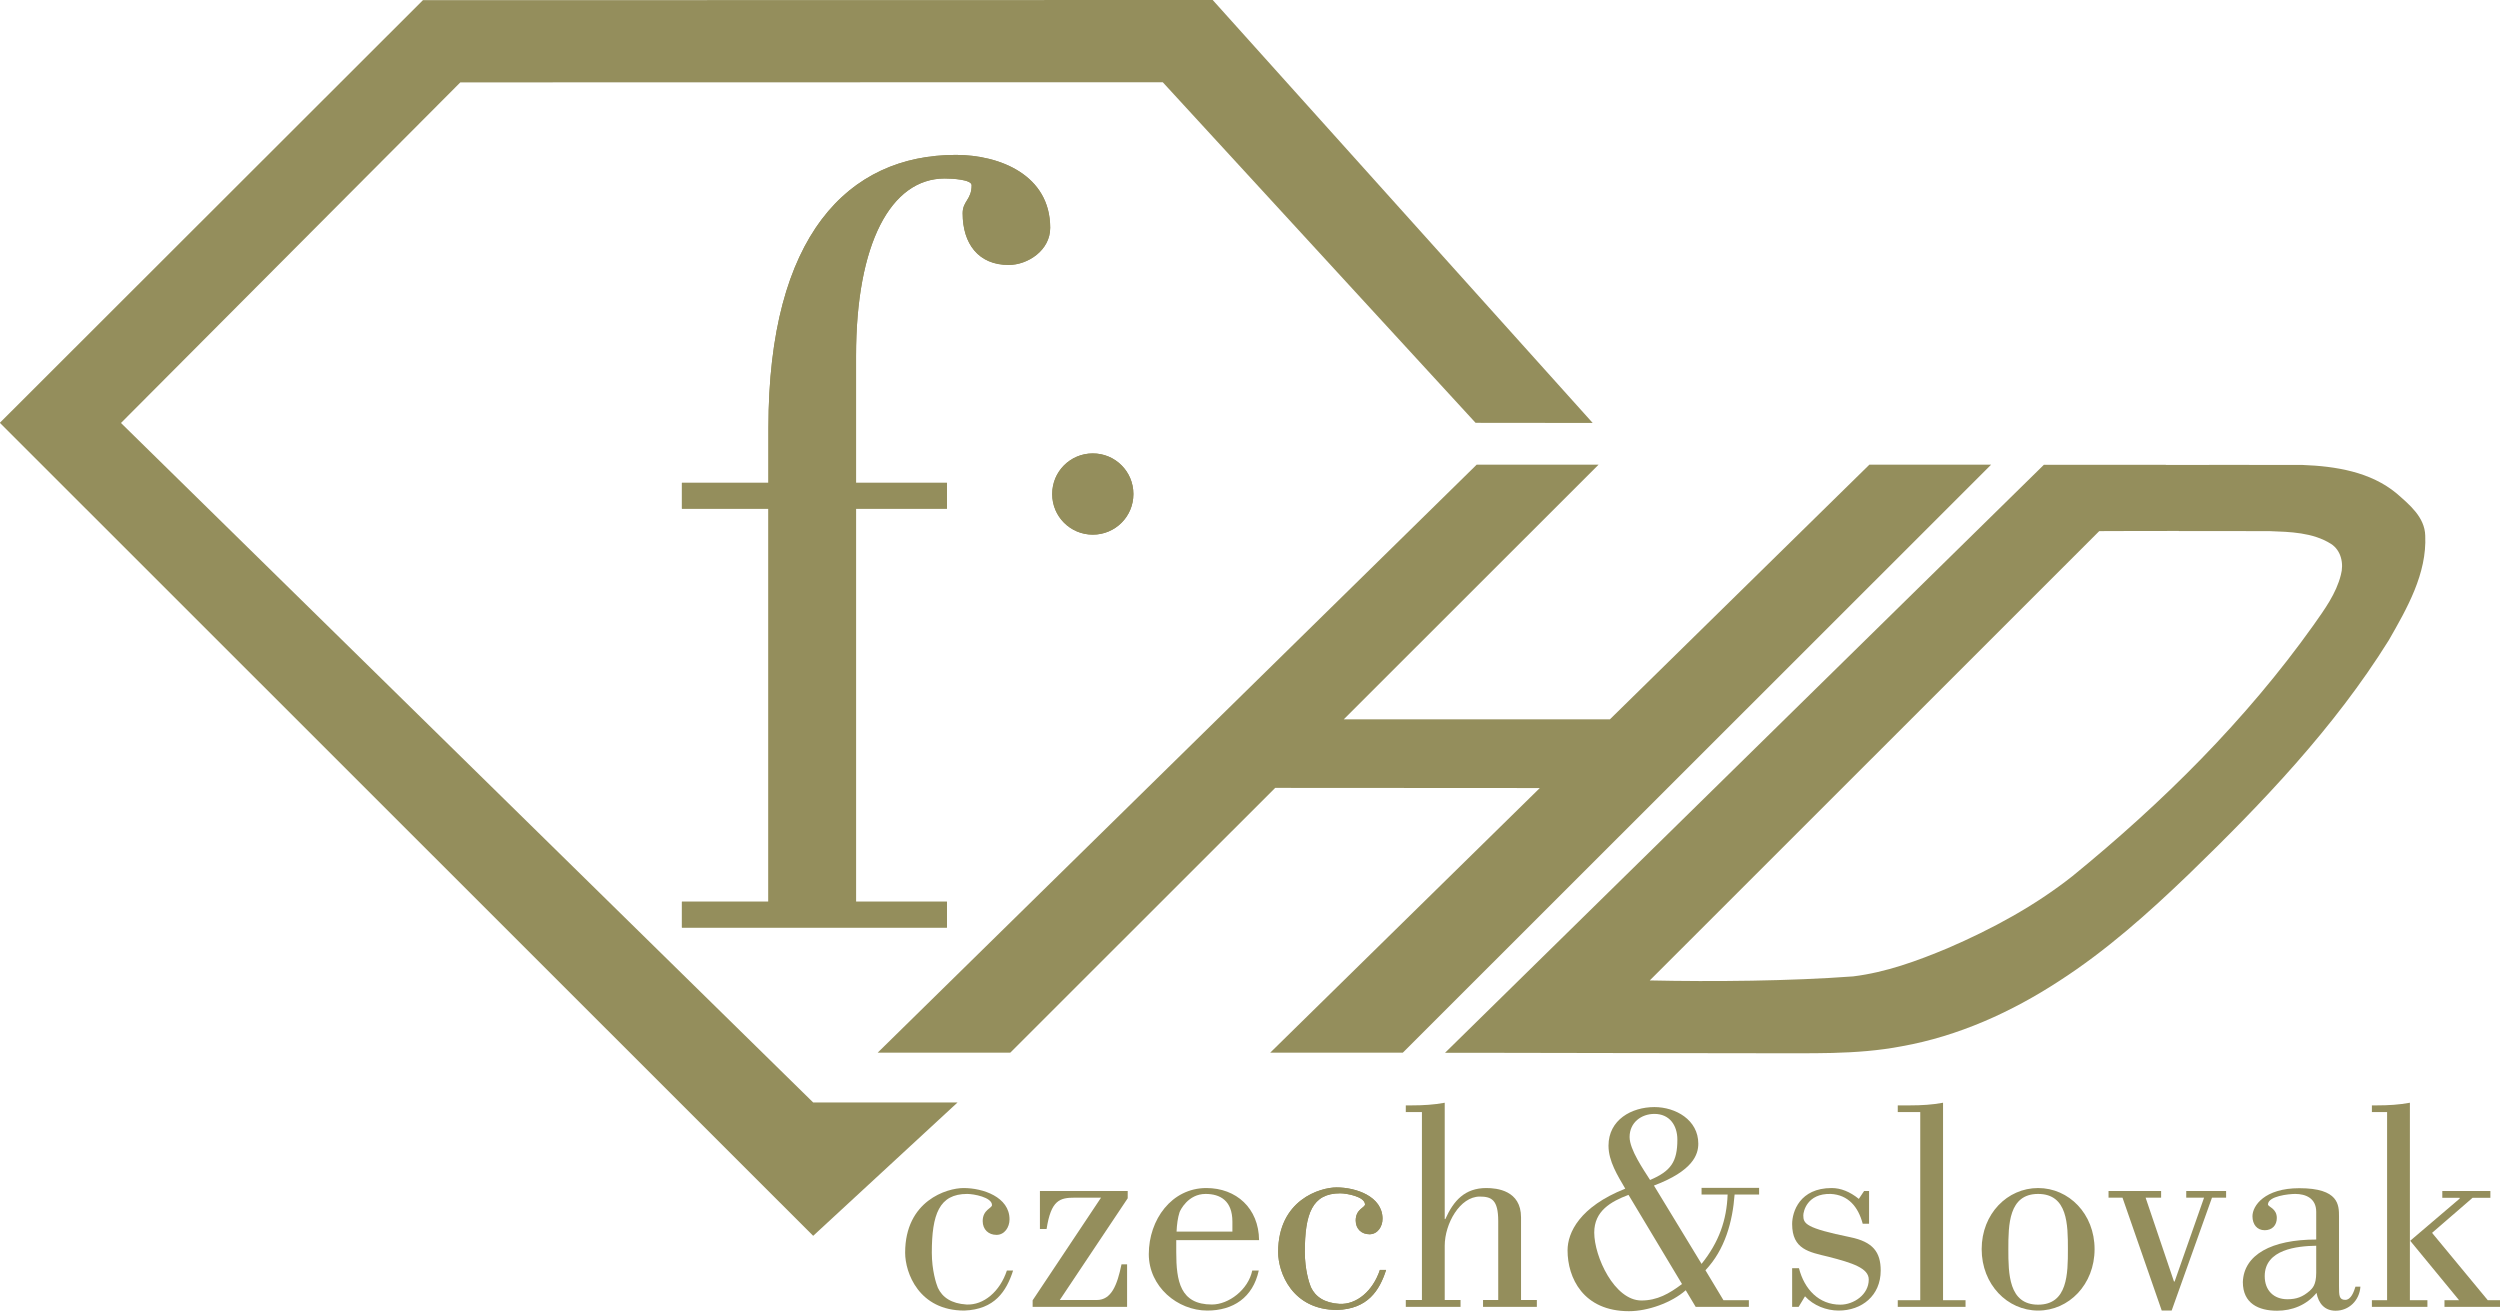
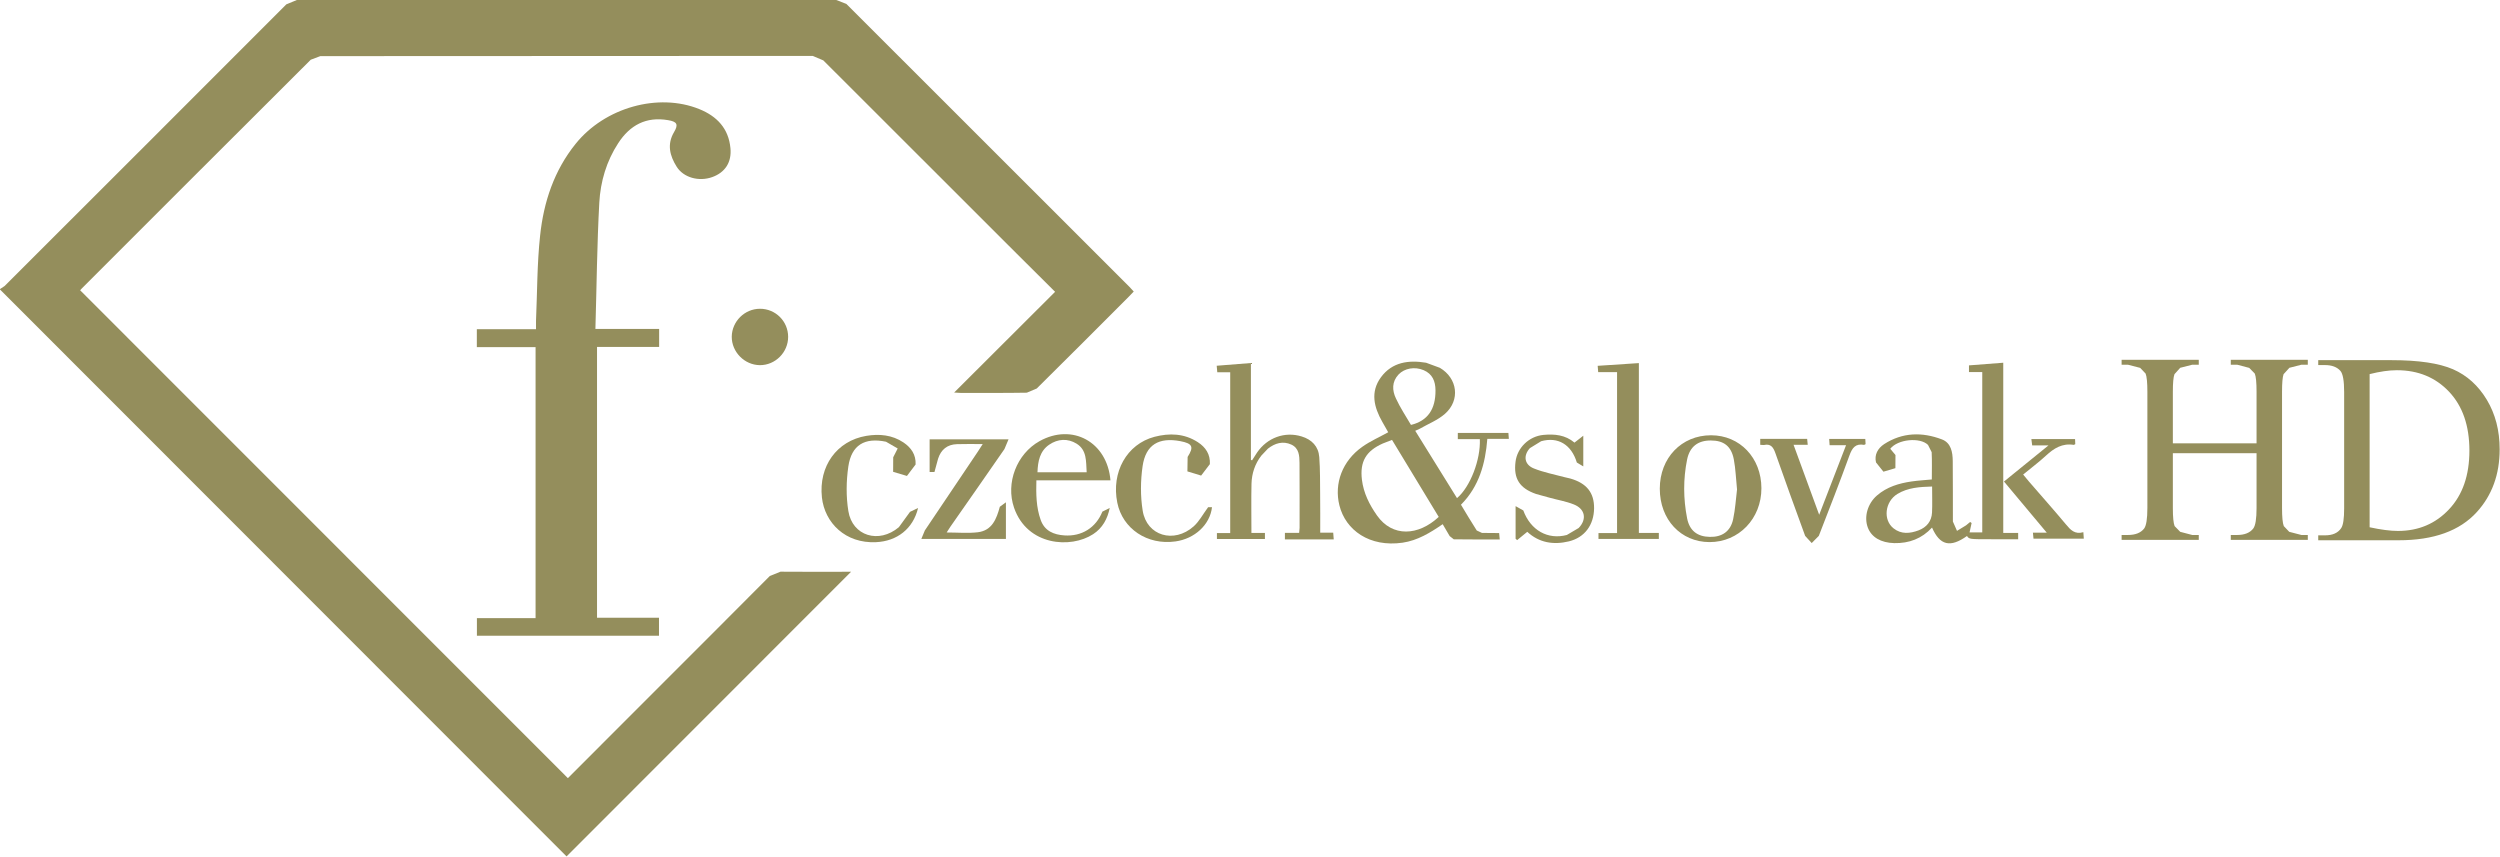
- <svg xmlns="http://www.w3.org/2000/svg" id="svg13" width="16.119pt" height="8.454pt" version="1.1" viewBox="0 0 16.119 8.454">
-   <g id="g4523" transform="matrix(.019562 0 0 .019562 -3.5957 -4.1387)" fill="#948e5c">
-     <path id="path9274" d="m437.08 352.56v18.121h-28.52v8.546h28.52v129.52h-28.52v8.546h87.361v-8.546h-29.961v-129.52h29.961v-8.546h-29.961v-41.801c0-37.014 11.48-58.481 29.24-58.481 2.574 0 8.854 0.36 8.854 2.214 0 4.788-2.934 5.148-2.934 9.266 0 9.987 5.148 16.988 15.135 16.988 6.332 0 13.694-4.788 13.694-12.201 0-17.4-16.628-24.041-31.042-24.041-35.572 0-61.827 26.615-61.827 89.935" />
-     <path id="path9278" d="m408.57 517.29v-8.494h28.52v-129.57h-28.52v-8.494h28.52v-18.172c0-63.268 26.255-89.935 61.775-89.935 14.466 0 31.094 6.641 31.094 24.041 0 7.413-7.413 12.252-13.694 12.252-9.987 0-15.186-7.053-15.186-17.04 0-4.067 2.986-4.427 2.986-9.266 0-1.853-6.28-2.214-8.906-2.214-17.76 0-29.189 21.467-29.189 58.481v41.853h29.961v8.494h-29.961v129.57h29.961v8.494z" />
-     <path id="path9282" d="m530.61 374.4c0 7.413 5.972 13.385 13.385 13.385s13.385-5.972 13.385-13.385c0-7.413-5.972-13.385-13.385-13.385s-13.385 5.972-13.385 13.385" />
-     <path id="path9286" d="m530.61 374.4c0 7.413 5.972 13.385 13.385 13.385s13.385-5.972 13.385-13.385c0-7.413-5.972-13.385-13.385-13.385s-13.385 5.972-13.385 13.385" />
+ <svg xmlns="http://www.w3.org/2000/svg" id="svg13" width="600pt" height="205.6pt" version="1.1" viewBox="0 0 600 205.6">
+   <defs id="defs27">
+     <clipPath id="clipPath2762">
+       <path id="path2760" d="m0 0h595.28v841.89h-595.28z" />
+     </clipPath>
+   </defs>
+   <g id="g2756" transform="matrix(17.621 0 0 -17.621 -9448.3 11119)" fill="#948e5c">
+     <g id="g2758" clip-path="url(#clipPath2762)" fill="#948e5c">
+       <g id="g2764" transform="translate(543.93 620.41)">
+         <path id="path2766" d="m0 0c-2.218 2.219-4.43 4.431-6.643 6.645l0.021 0.023c1.039 1.04 2.079 2.079 3.12 3.117l0.13 0.049c2.235 2e-3 4.471 2e-3 6.707 3e-3l0.144-0.061c0.876-0.877 1.753-1.753 2.63-2.628 0.171-0.171 0.343-0.342 0.527-0.524-0.46-0.459-0.913-0.911-1.375-1.372l0.087-5e-3c0.301 0 0.602-2e-3 0.903 3e-3l0.135 0.057c0.422 0.417 0.841 0.837 1.26 1.257l0.061 0.064-0.057 0.062c-1.286 1.285-2.572 2.569-3.857 3.855l-0.146 0.057c-2.444-1e-3 -4.887-1e-3 -7.33 0l-0.152-0.063c-1.278-1.28-2.558-2.559-3.838-3.837l-0.065-0.043c2.59-2.591 5.162-5.165 7.72-7.725 1.287 1.288 2.581 2.582 3.875 3.877h-0.076c-0.295 0-0.59-2e-3 -0.885 1e-3l-0.146-0.059c-0.474-0.477-0.95-0.952-1.425-1.427-0.444-0.444-0.888-0.889-1.325-1.326" fill="#948e5c" />
+       </g>
+       <g id="g2768" transform="translate(543.49 626.28)">
+         <path id="path2770" d="m0 0v-3.691h-0.799v-0.239h2.48v0.245h-0.844v3.688h0.846v0.245h-0.868c0.017 0.583 0.022 1.153 0.053 1.721 0.016 0.286 0.097 0.564 0.258 0.81 0.16 0.246 0.381 0.364 0.678 0.313 0.122-0.02 0.145-0.057 0.082-0.163-0.099-0.167-0.057-0.323 0.035-0.47 0.094-0.151 0.304-0.207 0.484-0.143 0.177 0.063 0.268 0.203 0.249 0.395-0.025 0.268-0.184 0.434-0.423 0.531-0.559 0.227-1.288 0.022-1.685-0.472-0.294-0.364-0.436-0.794-0.484-1.249-0.042-0.386-0.039-0.775-0.056-1.163v-0.113h-0.806v-0.245z" fill="#948e5c" />
+       </g>
+       <g id="g2772" transform="translate(553.24 623.75)">
+         <path id="path2774" d="m0 0c0 0.233-4e-3 0.452 1e-3 0.671 4e-3 0.139 0.047 0.27 0.134 0.382l0.09 0.095c0.095 0.074 0.203 0.108 0.319 0.055 0.105-0.049 0.11-0.152 0.111-0.249 2e-3 -0.295 1e-3 -0.59 1e-3 -0.885l-6e-3 -0.068h-0.194v-0.089h0.665l-7e-3 0.091h-0.177c0 0.176 1e-3 0.345-1e-3 0.514-2e-3 0.172 1e-3 0.345-0.012 0.516-0.011 0.146-0.102 0.239-0.24 0.281-0.23 0.071-0.469-0.017-0.607-0.219l-0.068-0.106-0.016 5e-3v1.32c-0.159-0.013-0.309-0.025-0.466-0.037l8e-3 -0.089h0.176v-2.19h-0.181v-0.081h0.654v0.083z" fill="#948e5c" />
+       </g>
+       <g id="g2776" transform="translate(558.22 625.94)">
+         <path id="path2778" d="m0 0v-2.192h-0.253v-0.08h0.822v0.082h-0.272v2.313c-0.192-0.013-0.374-0.025-0.561-0.037l7e-3 -0.086z" fill="#948e5c" />
+       </g>
+       <g id="g2780" transform="translate(549.58 624.96)">
+         <path id="path2782" d="m0 0-0.065-0.101c-0.241-0.358-0.483-0.716-0.723-1.075l-0.048-0.116h1.152v0.499l-0.083-0.061c-0.044-0.163-0.104-0.323-0.299-0.347-0.137-0.016-0.277-3e-3 -0.425-3e-3l0.051 0.079c0.246 0.352 0.492 0.704 0.736 1.057l0.056 0.133h-1.075v-0.445h0.066l0.049 0.18c0.04 0.125 0.125 0.195 0.258 0.199 0.11 4e-3 0.221 1e-3 0.35 1e-3" fill="#948e5c" />
+       </g>
+       <g id="g2784" transform="translate(557.64 624.98)">
+         <path id="path2786" d="m0 0c-0.125 0.106-0.272 0.119-0.423 0.105-0.198-0.019-0.357-0.176-0.38-0.366-0.029-0.229 0.055-0.361 0.281-0.439l0.185-0.051c0.109-0.03 0.223-0.049 0.328-0.091 0.153-0.06 0.182-0.201 0.066-0.321l-0.161-0.095c-0.259-0.069-0.494 0.064-0.593 0.334l-0.105 0.059v-0.444l0.021-0.019 0.138 0.113c0.161-0.149 0.356-0.181 0.567-0.13 0.213 0.052 0.34 0.221 0.343 0.45 2e-3 0.213-0.101 0.342-0.324 0.406l-0.077 0.018c-0.14 0.038-0.285 0.065-0.419 0.119-0.129 0.051-0.149 0.174-0.054 0.277l0.153 0.094c0.229 0.064 0.412-0.045 0.486-0.29l0.088-0.053v0.418z" fill="#948e5c" />
+       </g>
+       <g id="g2788" transform="translate(548.7 624.09)">
+         <path id="path2790" d="m0 0-0.11-0.053-0.152-0.209c-0.272-0.23-0.634-0.12-0.688 0.22-0.032 0.198-0.029 0.409 0 0.608 0.043 0.291 0.222 0.397 0.513 0.336l0.159-0.092-0.061-0.12-1e-3 -0.198 0.188-0.056 0.118 0.156c6e-3 0.134-0.06 0.229-0.165 0.3-0.155 0.104-0.33 0.119-0.506 0.09-0.404-0.068-0.651-0.415-0.605-0.839 0.038-0.345 0.32-0.629 0.737-0.609 0.286 0.013 0.505 0.182 0.573 0.466" fill="#948e5c" />
+       </g>
+       <g id="g2792" transform="translate(552.65 624.1)">
+         <path id="path2794" d="m0 0c-0.071-0.096-0.121-0.193-0.197-0.261-0.268-0.238-0.639-0.129-0.694 0.214-0.032 0.198-0.03 0.409-1e-3 0.608 0.043 0.291 0.221 0.394 0.513 0.339 0.167-0.032 0.188-0.077 0.1-0.215l-3e-3 -0.197 0.187-0.057 0.119 0.156c7e-3 0.133-0.057 0.23-0.164 0.299-0.185 0.12-0.387 0.126-0.591 0.073-0.377-0.1-0.59-0.482-0.506-0.897 0.072-0.356 0.409-0.581 0.791-0.528 0.264 0.036 0.472 0.229 0.499 0.466z" fill="#948e5c" />
+       </g>
+       <g id="g2796" transform="translate(560.17 624.95)">
+         <path id="path2798" d="m0 0 0.049-3e-3c0.095 0.022 0.129-0.03 0.158-0.112 0.131-0.376 0.269-0.751 0.405-1.126l0.089-0.097 0.097 0.098c0.141 0.364 0.284 0.728 0.417 1.095 0.038 0.104 0.082 0.166 0.2 0.144l0.02 0.01-4e-3 0.071h-0.492l6e-3 -0.085h0.224c-0.122-0.316-0.239-0.62-0.366-0.948-0.122 0.332-0.233 0.636-0.349 0.953h0.193l-8e-3 0.081h-0.639z" fill="#948e5c" />
+       </g>
+       <g id="g2800" transform="translate(546.93 626.42)">
+         <path id="path2802" d="m0 0c0 0.213-0.172 0.384-0.385 0.383-0.208-1e-3 -0.38-0.172-0.383-0.379-2e-3 -0.209 0.173-0.387 0.383-0.389 0.21-1e-3 0.385 0.174 0.385 0.385" fill="#948e5c" />
+       </g>
+       <g id="g2804" transform="translate(563.49 624.45)">
+         <path id="path2806" d="m0 0c0.193-0.23 0.381-0.455 0.583-0.697h-0.189l8e-3 -0.081h0.685l-6e-3 0.088c-0.117-0.034-0.176 0.032-0.238 0.107-0.165 0.198-0.336 0.389-0.504 0.584l-0.078 0.094c0.108 0.09 0.214 0.168 0.31 0.257 0.109 0.101 0.224 0.173 0.38 0.147l0.02 0.01-3e-3 0.069h-0.595l0.011-0.086h0.222c-0.21-0.171-0.405-0.328-0.606-0.492" fill="#948e5c" />
+       </g>
+       <g id="g2808" transform="translate(559.5 625.08)">
+         <path id="path2810" d="m0 0c-0.402 0-0.698-0.308-0.698-0.728s0.286-0.726 0.677-0.727c0.399-1e-3 0.708 0.32 0.707 0.734s-0.294 0.721-0.686 0.721m0.301-1.143c-0.035-0.166-0.151-0.245-0.318-0.241-0.17 3e-3 -0.276 0.085-0.309 0.253-0.052 0.266-0.054 0.535 0 0.801 0.036 0.175 0.148 0.26 0.323 0.259 0.176 0 0.278-0.076 0.313-0.256 0.025-0.131 0.029-0.266 0.044-0.411-0.016-0.129-0.024-0.27-0.053-0.405" fill="#948e5c" />
+       </g>
+       <g id="g2812" transform="translate(551.21 624.04)">
+         <path id="path2814" d="m0 0c-0.088-0.219-0.281-0.34-0.517-0.324-0.146 0.01-0.269 0.06-0.323 0.21-0.062 0.173-0.064 0.352-0.059 0.54h1.009c-0.044 0.525-0.521 0.782-0.966 0.534-0.31-0.173-0.464-0.569-0.347-0.907 0.18-0.519 0.773-0.559 1.077-0.36 0.128 0.083 0.196 0.209 0.226 0.357zm-0.724 0.912c0.117 0.08 0.252 0.088 0.372 0.014 0.143-0.088 0.128-0.241 0.138-0.39h-0.67c5e-3 0.15 0.032 0.289 0.16 0.376" fill="#948e5c" />
+       </g>
+       <g id="g2816" transform="translate(556.38 623.75)">
+         <path id="path2818" d="m0 0-0.071 0.033c-0.074 0.115-0.143 0.232-0.215 0.351 0.247 0.249 0.332 0.559 0.359 0.897h0.293l-6e-3 0.081h-0.689v-0.085h0.3c0.012-0.28-0.131-0.651-0.311-0.803-0.189 0.305-0.378 0.609-0.569 0.917l0.062 0.028c0.115 0.066 0.245 0.117 0.343 0.203 0.211 0.186 0.172 0.485-0.07 0.627l-0.187 0.069c-0.237 0.039-0.462 0.01-0.615-0.198-0.147-0.201-0.095-0.408 0.019-0.608l0.08-0.141c-0.121-0.067-0.245-0.121-0.353-0.198-0.271-0.191-0.386-0.499-0.312-0.797 0.084-0.339 0.412-0.574 0.861-0.509 0.204 0.03 0.376 0.135 0.546 0.252l0.095-0.162 0.056-0.044c0.207-3e-3 0.413-2e-3 0.626-2e-3l-8e-3 0.087zm-1.136 2.158c0.081 0.085 0.22 0.11 0.341 0.059 0.12-0.051 0.161-0.15 0.162-0.274 2e-3 -0.259-0.106-0.416-0.334-0.472-0.069 0.118-0.147 0.235-0.205 0.361-0.052 0.109-0.057 0.227 0.036 0.326m-0.294-1.92c-0.104 0.148-0.183 0.306-0.205 0.486-0.03 0.248 0.056 0.392 0.284 0.494l0.126 0.049c0.214-0.352 0.425-0.701 0.636-1.049-0.277-0.258-0.63-0.28-0.841 0.02" fill="#948e5c" />
+       </g>
+       <g id="g2820" transform="translate(563.48 623.75)">
+         <path id="path2822" d="m0 0v2.318c-0.162-0.012-0.313-0.024-0.467-0.036v-0.091h0.181v-2.184h-0.173l0.028 0.128-0.02 0.014-0.056-0.046-0.123-0.075-0.056 0.127c-1e-3 0.275 1e-3 0.55-2e-3 0.824-1e-3 0.121-0.023 0.248-0.148 0.295-0.269 0.102-0.537 0.097-0.787-0.065-0.086-0.057-0.135-0.145-0.11-0.249l0.101-0.126 0.163 0.048 1e-3 0.179-0.071 0.085c0.101 0.13 0.404 0.161 0.514 0.053l0.05-0.099c6e-3 -0.124 2e-3 -0.248 2e-3 -0.372-0.096-9e-3 -0.186-0.014-0.275-0.027-0.172-0.025-0.337-0.074-0.472-0.191-0.128-0.111-0.179-0.291-0.125-0.436 0.05-0.134 0.18-0.208 0.36-0.213 0.203-4e-3 0.376 0.061 0.515 0.212 0.107-0.244 0.248-0.277 0.476-0.115 0.031-0.044 0.031-0.044 0.333-0.044h0.364v0.086zm-0.97 0.278c-6e-3 -0.119-0.073-0.201-0.183-0.243-0.117-0.044-0.236-0.056-0.341 0.027-0.147 0.116-0.118 0.365 0.053 0.469 0.142 0.086 0.301 0.096 0.472 0.101 0-0.127 4e-3 -0.241-1e-3 -0.354" fill="#948e5c" />
+       </g>
+       <g id="g2824" transform="translate(565.79 624.97)">
+         <path id="path2826" d="m0 0h1.14v0.702c0 0.125-8e-3 0.208-0.024 0.248l-0.076 0.078-0.164 0.043h-0.087v0.067h1.049v-0.067h-0.087l-0.164-0.042-0.079-0.087c-0.014-0.039-0.021-0.119-0.021-0.24v-1.583c0-0.124 8e-3 -0.206 0.024-0.246l0.074-0.078 0.166-0.043h0.087v-0.067h-1.049v0.067h0.087c0.1 0 0.173 0.029 0.219 0.088 0.03 0.039 0.045 0.132 0.045 0.279v0.747h-1.14v-0.747c0-0.124 8e-3 -0.206 0.024-0.246l0.076-0.078 0.164-0.043h0.089v-0.067h-1.051v0.067h0.086c0.102 0 0.175 0.029 0.221 0.088 0.029 0.039 0.044 0.132 0.044 0.279v1.583c0 0.125-8e-3 0.208-0.024 0.248l-0.074 0.078-0.167 0.043h-0.086v0.067h1.051v-0.067h-0.089l-0.164-0.042-0.078-0.087c-0.015-0.039-0.022-0.119-0.022-0.24z" fill="#948e5c" />
+       </g>
+       <g id="g2828" transform="translate(567.77 623.65)">
+         <path id="path2830" d="m0 0v0.067h0.092c0.104 0 0.178 0.033 0.221 0.099 0.027 0.04 0.04 0.13 0.04 0.268v1.585c0 0.153-0.017 0.249-0.051 0.288-0.047 0.053-0.117 0.079-0.21 0.079h-0.092v0.067h0.999c0.366 0 0.645-0.041 0.837-0.124 0.191-0.084 0.344-0.222 0.461-0.417 0.116-0.194 0.174-0.418 0.174-0.673 0-0.341-0.103-0.626-0.311-0.855-0.233-0.256-0.587-0.384-1.064-0.384zm0.7 0.177c0.153-0.033 0.282-0.05 0.386-0.05 0.279 0 0.512 0.098 0.696 0.295 0.185 0.196 0.277 0.463 0.277 0.799 0 0.339-0.092 0.606-0.277 0.802-0.184 0.195-0.421 0.293-0.711 0.293-0.108 0-0.232-0.018-0.371-0.053z" fill="#948e5c" />
+       </g>
+     </g>
  </g>
-   <path id="path2" d="m2.727 1e-3 5.092-1e-3 2.45 2.727-0.755-7.8e-4 -2.017-2.196-4.529 9.8e-4 -2.188 2.196 4.463 4.381 0.931-7.12e-5 -0.931 0.86-5.244-5.242z" fill="#948e5c" stroke-width=".02" />
-   <path id="path8" d="m9.521 2.996-3.862 3.791h0.855l1.708-1.707 1.706 1e-3 -1.738 1.706h0.855l3.793-3.791h-0.785l-1.673 1.642h-1.716l1.643-1.642z" fill="#948e5c" stroke-width=".02" />
-   <path id="path10" d="m13.179 2.996-3.862 3.792 0.187-1.187e-4c0.62 5.8e-4 1.239 3e-3 1.859 3e-3 0.3-2e-3 0.603 0.012 0.899-0.045 0.364-0.065 0.707-0.22 1.015-0.421 0.304-0.196 0.575-0.438 0.835-0.688 0.475-0.46 0.938-0.944 1.29-1.509 0.118-0.206 0.246-0.429 0.235-0.674-0.003-0.12-0.102-0.2-0.184-0.272-0.168-0.14-0.394-0.176-0.606-0.184-0.294-8.3e-4 -0.589-3.7e-4 -0.883-2e-4l0.001-1e-3h-0.785zm0.869 0.428c0.195 1.4e-4 0.389 6.2e-4 0.584 4.3e-4 0.134 5e-3 0.279 8e-3 0.397 0.082 0.066 0.042 0.084 0.128 0.064 0.2-0.03 0.121-0.106 0.224-0.177 0.325-0.435 0.611-0.973 1.144-1.553 1.617-0.244 0.193-0.52 0.342-0.805 0.465-0.196 0.082-0.398 0.156-0.61 0.182-0.402 0.03-0.904 0.035-1.311 0.026l2.898-2.897c0.171-1e-3 0.342-1e-3 0.513-1e-3z" fill="#948e5c" stroke-width=".02" />
-   <path id="path9290" d="m6.532 8.192c-0.043 0.134-0.119 0.251-0.315 0.258-0.292 0-0.381-0.243-0.381-0.373 0-0.336 0.27-0.417 0.377-0.417 0.123 0 0.296 0.057 0.296 0.202 0 0.051-0.032 0.1-0.084 0.1-0.051 0-0.089-0.034-0.089-0.089 0-0.073 0.06-0.083 0.06-0.103 0-0.051-0.119-0.072-0.16-0.072-0.181 0-0.228 0.132-0.228 0.379 0 0.113 0.028 0.2 0.039 0.226 0.029 0.062 0.087 0.102 0.185 0.108 0.11 0.005 0.215-0.083 0.26-0.219z" fill="#948e5c" />
-   <path id="path9294" d="m6.705 7.924v-0.245h0.566v0.047l-0.438 0.656h0.238c0.094 0 0.132-0.094 0.16-0.23h0.036v0.274h-0.609v-0.042l0.441-0.662h-0.168c-0.098 0-0.154 0.015-0.183 0.202z" fill="#948e5c" />
-   <path id="path9298" d="m8.116 8.192c-0.038 0.175-0.166 0.258-0.332 0.258-0.192 0-0.377-0.154-0.377-0.364 0-0.222 0.147-0.426 0.371-0.426 0.193 0 0.338 0.13 0.34 0.336h-0.534v0.077c0 0.187 0.025 0.338 0.23 0.338 0.108 0 0.234-0.095 0.26-0.219zm-0.17-0.251v-0.064c0-0.136-0.079-0.179-0.173-0.179-0.113 0-0.164 0.106-0.168 0.119-0.011 0.034-0.017 0.077-0.019 0.124z" fill="#948e5c" />
-   <path id="path9302" d="m8.937 8.188c-0.043 0.134-0.119 0.251-0.315 0.258-0.292 0-0.381-0.243-0.381-0.373 0-0.336 0.27-0.417 0.377-0.417 0.123 0 0.296 0.057 0.296 0.202 0 0.051-0.032 0.1-0.084 0.1-0.051 0-0.089-0.034-0.089-0.089 0-0.073 0.06-0.083 0.06-0.103 0-0.051-0.119-0.072-0.16-0.072-0.181 0-0.228 0.132-0.228 0.379 0 0.113 0.028 0.2 0.039 0.226 0.029 0.062 0.087 0.102 0.185 0.108 0.11 0.005 0.215-0.083 0.26-0.219z" fill="#948e5c" />
-   <path id="path9290-3" d="m8.937 8.188c-0.043 0.134-0.119 0.251-0.315 0.258-0.292 0-0.381-0.243-0.381-0.373 0-0.336 0.27-0.417 0.377-0.417 0.123 0 0.296 0.057 0.296 0.202 0 0.051-0.032 0.1-0.084 0.1-0.051 0-0.089-0.034-0.089-0.089 0-0.073 0.06-0.083 0.06-0.103 0-0.051-0.119-0.072-0.16-0.072-0.181 0-0.228 0.132-0.228 0.379 0 0.113 0.028 0.2 0.039 0.226 0.029 0.062 0.087 0.102 0.185 0.108 0.11 0.005 0.215-0.083 0.26-0.219z" fill="#948e5c" />
-   <path id="path9310" d="m9.168 7.17h-0.104v-0.043h0.04c0.07 0 0.143-4e-3 0.211-0.017v0.75h4e-3c0.053-0.119 0.126-0.2 0.264-0.2 0.068 0 0.224 0.015 0.224 0.189v0.533h0.102v0.044h-0.347v-0.044h0.098v-0.509c0-0.137-0.043-0.158-0.119-0.158-0.128 0-0.226 0.175-0.226 0.317v0.35h0.102v0.044h-0.353v-0.044h0.104z" fill="#948e5c" />
-   <path id="path9314" d="m10.971 8.149c0.113-0.141 0.162-0.283 0.168-0.447h-0.168v-0.043h0.371v0.043h-0.158c-0.013 0.175-0.062 0.355-0.188 0.488l0.116 0.193h0.164v0.043h-0.343l-0.064-0.107c-0.092 0.081-0.245 0.135-0.366 0.135-0.296 0-0.396-0.216-0.396-0.392 0-0.115 0.078-0.281 0.372-0.398-0.049-0.084-0.108-0.177-0.108-0.277 0-0.167 0.149-0.249 0.296-0.249 0.136 0 0.283 0.082 0.283 0.236 0 0.07-0.034 0.175-0.286 0.27zm-0.471-0.445c-0.114 0.043-0.221 0.104-0.221 0.243 0 0.155 0.13 0.438 0.304 0.438 0.103 0 0.179-0.044 0.262-0.106zm0.315-0.356c0-0.093-0.051-0.166-0.148-0.166-0.084 0-0.16 0.055-0.16 0.149 0 0.081 0.089 0.209 0.132 0.277 0.134-0.057 0.176-0.117 0.176-0.26" fill="#948e5c" />
-   <path id="path9318" d="m12.051 7.679v0.211h-0.041c-0.029-0.109-0.093-0.186-0.206-0.192-0.154-4e-3 -0.177 0.115-0.177 0.138 0 0.054 0.015 0.082 0.303 0.141 0.146 0.03 0.196 0.096 0.196 0.215 0 0.162-0.122 0.258-0.271 0.258-0.079 0-0.162-0.032-0.217-0.092l-0.041 0.068h-0.042v-0.249h0.044c0.035 0.136 0.128 0.235 0.267 0.235 0.085 0 0.183-0.064 0.183-0.162 0-0.073-0.104-0.107-0.26-0.147-0.124-0.03-0.234-0.047-0.234-0.211 0-0.079 0.049-0.232 0.255-0.232 0.058 0 0.117 0.023 0.175 0.07l0.034-0.051z" fill="#948e5c" />
-   <path id="path9322" d="m12.236 8.426v-0.043h0.145v-1.213h-0.145v-0.043h0.081c0.07 0 0.143-4e-3 0.211-0.017v1.273h0.145v0.043z" fill="#948e5c" />
-   <path id="path9326" d="m13.505 8.054c0 0.228-0.166 0.396-0.364 0.396-0.198 0-0.364-0.168-0.364-0.396 0-0.228 0.166-0.394 0.364-0.394 0.198 0 0.364 0.166 0.364 0.394m-0.556 0c0 0.158 0.002 0.358 0.192 0.358 0.191 0 0.192-0.2 0.192-0.358 0-0.157-8e-4 -0.356-0.192-0.356-0.19 0-0.192 0.199-0.192 0.356" fill="#948e5c" />
-   <path id="path9330" d="m13.595 7.722v-0.043h0.339v0.043h-0.1l0.183 0.541h4e-3l0.19-0.541h-0.115v-0.043h0.257v0.043h-0.091l-0.26 0.728h-0.064l-0.253-0.728z" fill="#948e5c" />
-   <path id="path9334" d="m15.219 8.296c-0.006 0.089-0.074 0.155-0.16 0.155-0.07 0-0.11-0.046-0.123-0.115-0.064 0.079-0.158 0.115-0.254 0.115-0.119 0-0.221-0.046-0.221-0.185 0.006-0.176 0.185-0.274 0.473-0.274v-0.179c0-0.088-0.069-0.115-0.135-0.115-0.042 0-0.176 0.014-0.176 0.068 0 0.015 0.057 0.025 0.057 0.087 0 0.047-0.03 0.079-0.078 0.079-0.05 0-0.079-0.038-0.079-0.09 0-0.068 0.078-0.181 0.302-0.181 0.256 0 0.256 0.109 0.256 0.184v0.449c0 0.057 0 0.087 0.04 0.087 0.038 0 0.056-0.053 0.066-0.085zm-0.285-0.264c-0.122 0.002-0.332 0.023-0.332 0.196 0 0.093 0.059 0.149 0.146 0.149 0.06 0 0.099-0.015 0.145-0.055 0.015-0.015 0.041-0.035 0.041-0.115z" fill="#948e5c" />
-   <path id="path9338" d="m15.293 8.426v-0.043h0.098v-1.213h-0.098v-0.043h0.034c0.07 0 0.143-4e-3 0.211-0.017v1.273h0.113v0.043zm0.454-0.703v-0.044h0.31v0.044h-0.115l-0.261 0.226 0.359 0.434h0.079v0.043h-0.358v-0.043h0.094l-0.315-0.383 0.319-0.272v-0.005z" fill="#948e5c" />
</svg>
